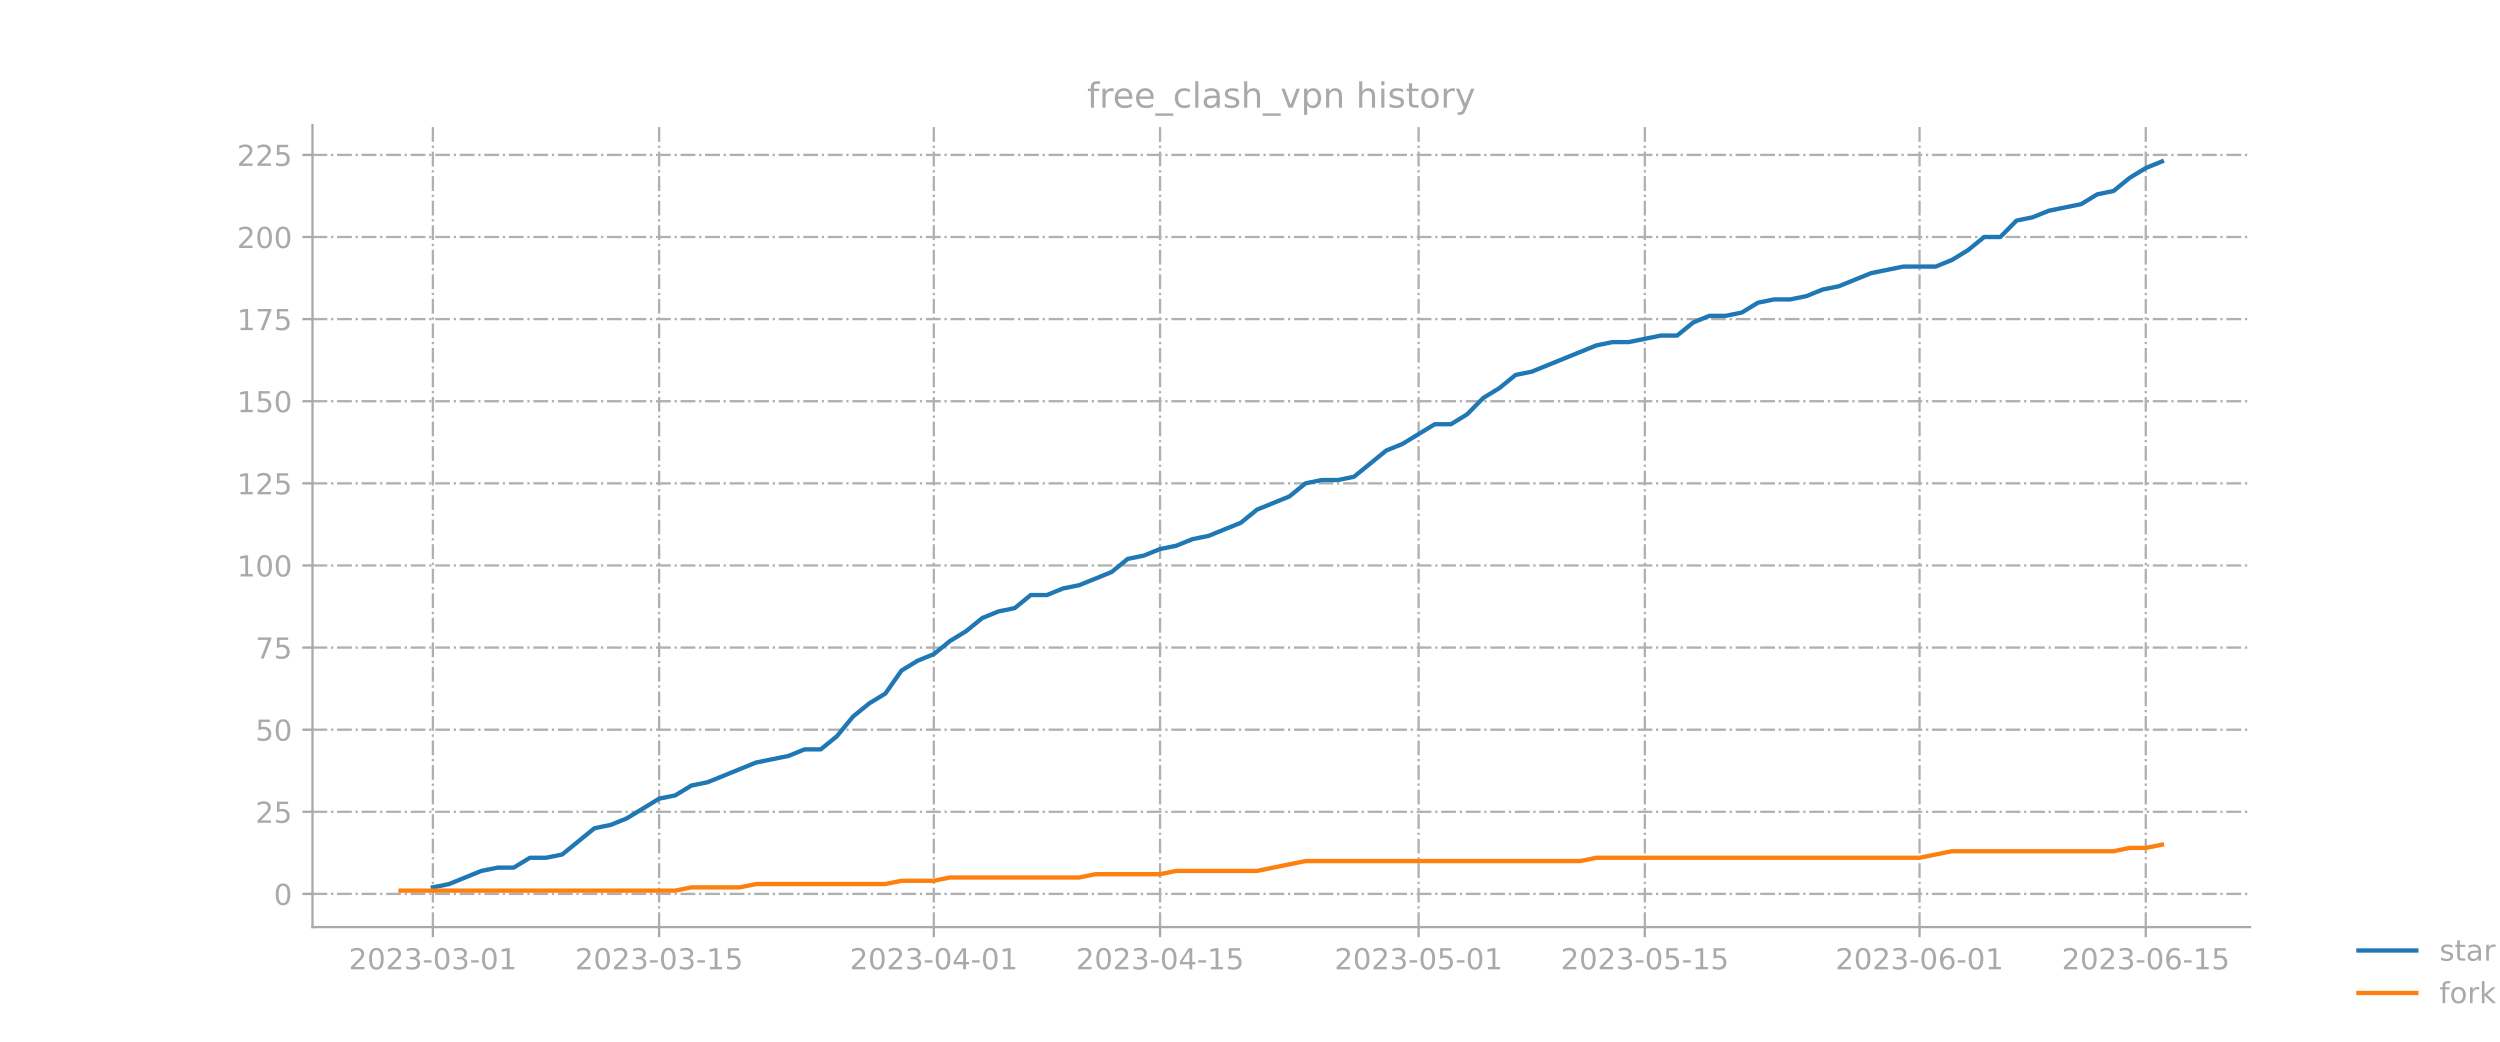
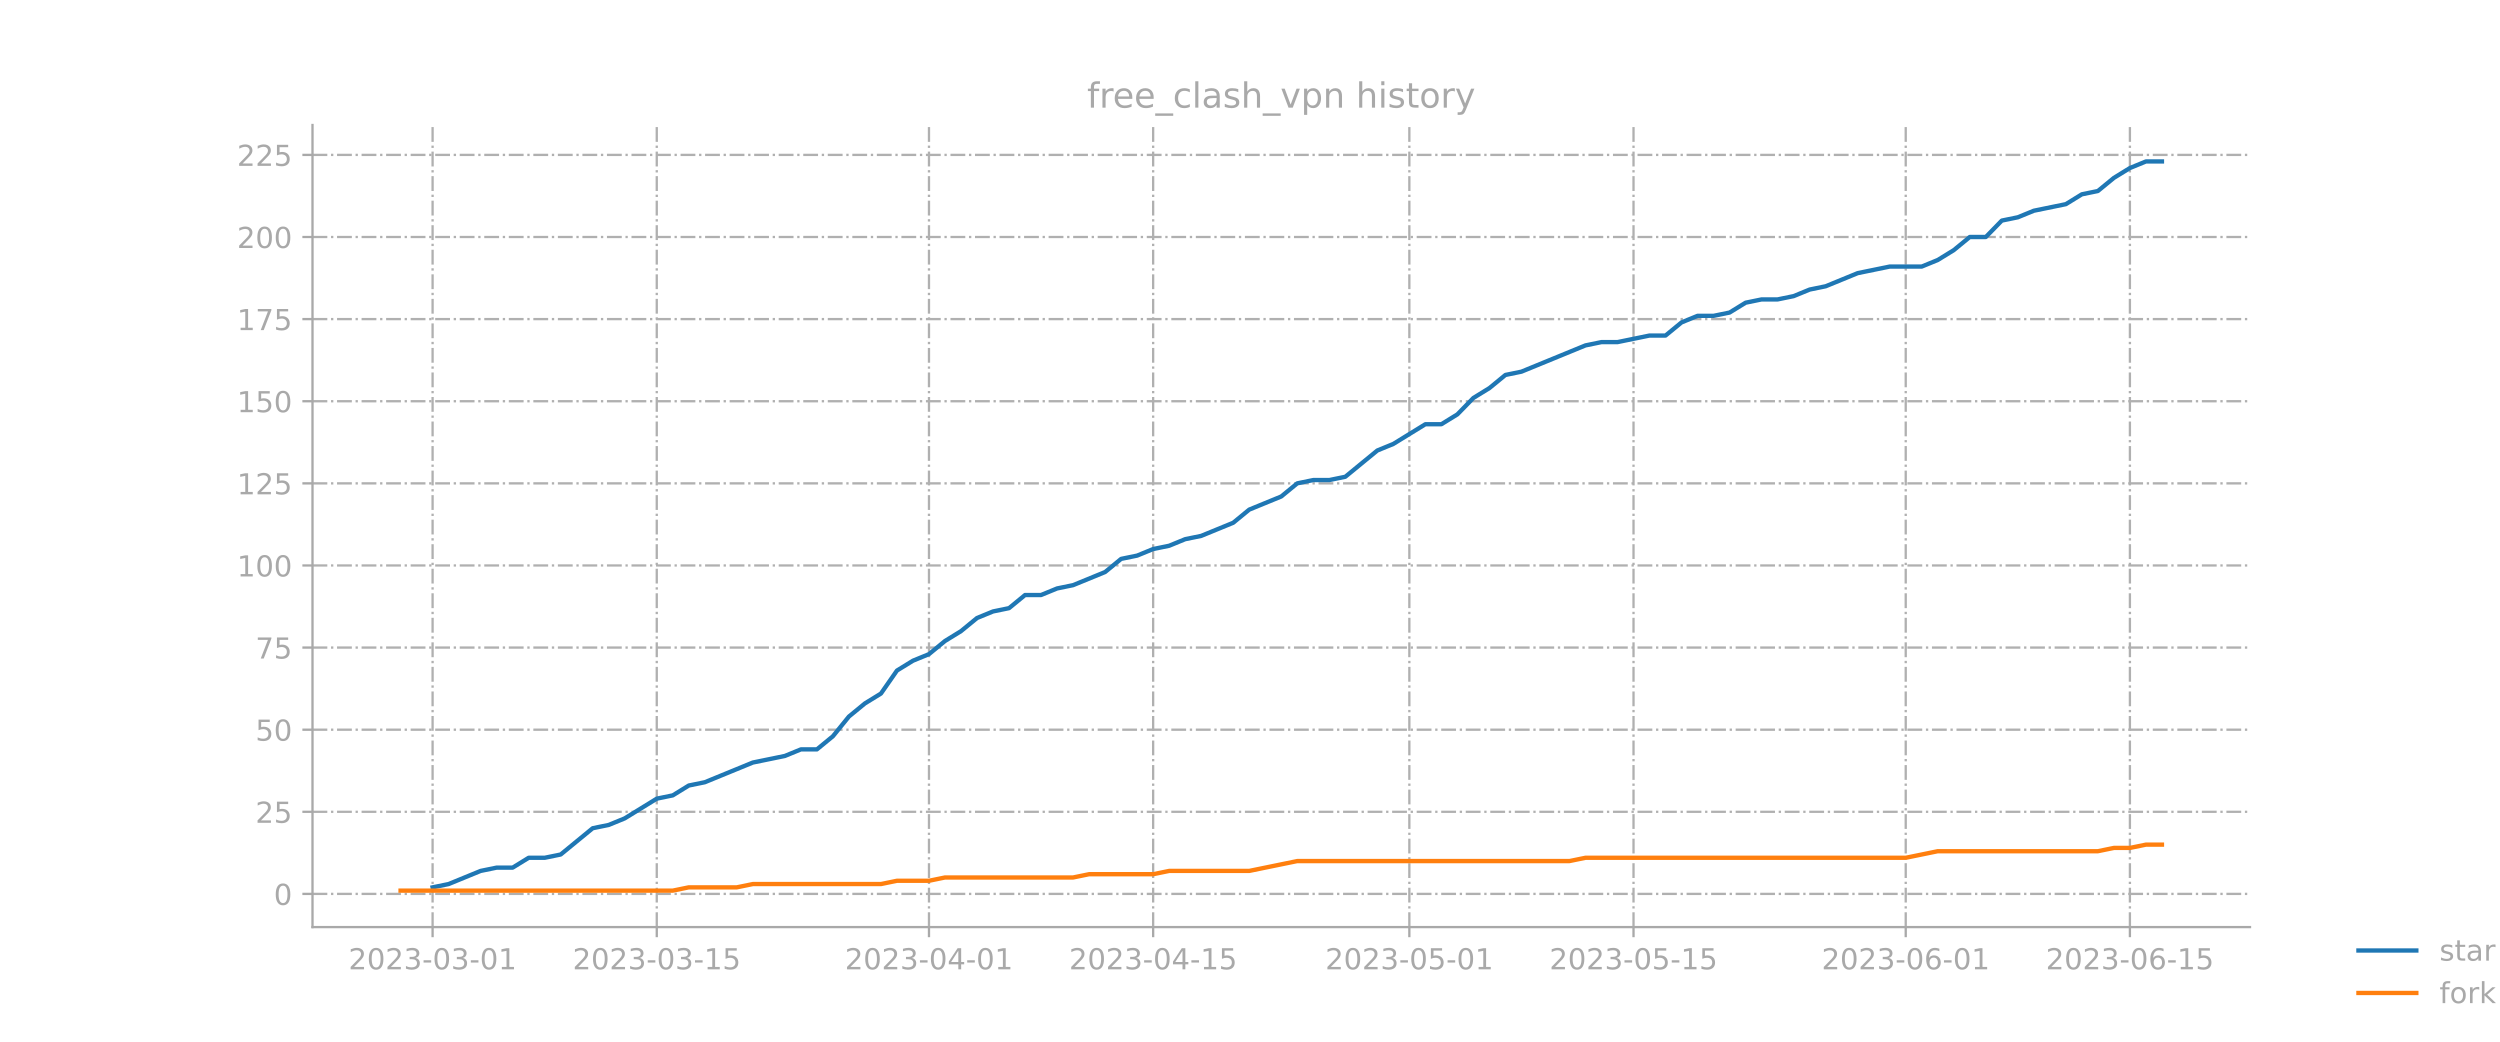
<svg xmlns="http://www.w3.org/2000/svg" xmlns:xlink="http://www.w3.org/1999/xlink" width="864pt" height="360pt" viewBox="0 0 864 360" version="1.1">
  <defs>
    <style type="text/css">*{stroke-linejoin: round; stroke-linecap: butt}</style>
  </defs>
  <g id="figure_1">
    <g id="patch_1">
      <path d="M 0 360  L 864 360  L 864 0  L 0 0  L 0 360  z " style="fill: none; opacity: 0" />
    </g>
    <g id="axes_1">
      <g id="patch_2">
        <path d="M 108 320.4  L 777.6 320.4  L 777.6 43.2  L 108 43.2  L 108 320.4  z " style="fill: none; opacity: 0" />
      </g>
      <g id="matplotlib.axis_1">
        <g id="xtick_1">
          <g id="line2d_1">
-             <path d="M 149.606 320.4  L 149.606 43.2  " clip-path="url(#p199bb2d10b)" style="fill: none; stroke-dasharray: 5.12,1.28,0.8,1.28; stroke-dashoffset: 0; stroke: #b0b0b0; stroke-width: 0.8" />
+             <path d="M 149.504 320.4  L 149.504 43.2  " clip-path="url(#pab4c89c713)" style="fill: none; stroke-dasharray: 5.12,1.28,0.8,1.28; stroke-dashoffset: 0; stroke: #b0b0b0; stroke-width: 0.8" />
          </g>
          <g id="line2d_2">
            <defs>
-               <path id="m2a2cdba53e" d="M 0 0  L 0 3.5  " style="stroke: #a9a9a9; stroke-width: 0.8" />
+               <path id="m1b943cdf53" d="M 0 0  L 0 3.5  " style="stroke: #a9a9a9; stroke-width: 0.8" />
            </defs>
            <g>
-               <use xlink:href="#m2a2cdba53e" x="149.606" y="320.4" style="fill: #a9a9a9; stroke: #a9a9a9; stroke-width: 0.8" />
+               <use xlink:href="#m1b943cdf53" x="149.504" y="320.4" style="fill: #a9a9a9; stroke: #a9a9a9; stroke-width: 0.8" />
            </g>
          </g>
          <g id="text_1">
-             <g style="fill: #a9a9a9" transform="translate(120.5479 334.9984) scale(0.1 -0.1)">
+             <g style="fill: #a9a9a9" transform="translate(120.4463 334.9984) scale(0.1 -0.1)">
              <defs>
                <path id="DejaVuSans-32" d="M 1228 531  L 3431 531  L 3431 0  L 469 0  L 469 531  Q 828 903 1448 1529  Q 2069 2156 2228 2338  Q 2531 2678 2651 2914  Q 2772 3150 2772 3378  Q 2772 3750 2511 3984  Q 2250 4219 1831 4219  Q 1534 4219 1204 4116  Q 875 4013 500 3803  L 500 4441  Q 881 4594 1212 4672  Q 1544 4750 1819 4750  Q 2544 4750 2975 4387  Q 3406 4025 3406 3419  Q 3406 3131 3298 2873  Q 3191 2616 2906 2266  Q 2828 2175 2409 1742  Q 1991 1309 1228 531  z " transform="scale(0.015625)" />
                <path id="DejaVuSans-30" d="M 2034 4250  Q 1547 4250 1301 3770  Q 1056 3291 1056 2328  Q 1056 1369 1301 889  Q 1547 409 2034 409  Q 2525 409 2770 889  Q 3016 1369 3016 2328  Q 3016 3291 2770 3770  Q 2525 4250 2034 4250  z M 2034 4750  Q 2819 4750 3233 4129  Q 3647 3509 3647 2328  Q 3647 1150 3233 529  Q 2819 -91 2034 -91  Q 1250 -91 836 529  Q 422 1150 422 2328  Q 422 3509 836 4129  Q 1250 4750 2034 4750  z " transform="scale(0.015625)" />
                <path id="DejaVuSans-33" d="M 2597 2516  Q 3050 2419 3304 2112  Q 3559 1806 3559 1356  Q 3559 666 3084 287  Q 2609 -91 1734 -91  Q 1441 -91 1130 -33  Q 819 25 488 141  L 488 750  Q 750 597 1062 519  Q 1375 441 1716 441  Q 2309 441 2620 675  Q 2931 909 2931 1356  Q 2931 1769 2642 2001  Q 2353 2234 1838 2234  L 1294 2234  L 1294 2753  L 1863 2753  Q 2328 2753 2575 2939  Q 2822 3125 2822 3475  Q 2822 3834 2567 4026  Q 2313 4219 1838 4219  Q 1578 4219 1281 4162  Q 984 4106 628 3988  L 628 4550  Q 988 4650 1302 4700  Q 1616 4750 1894 4750  Q 2613 4750 3031 4423  Q 3450 4097 3450 3541  Q 3450 3153 3228 2886  Q 3006 2619 2597 2516  z " transform="scale(0.015625)" />
                <path id="DejaVuSans-2d" d="M 313 2009  L 1997 2009  L 1997 1497  L 313 1497  L 313 2009  z " transform="scale(0.015625)" />
                <path id="DejaVuSans-31" d="M 794 531  L 1825 531  L 1825 4091  L 703 3866  L 703 4441  L 1819 4666  L 2450 4666  L 2450 531  L 3481 531  L 3481 0  L 794 0  L 794 531  z " transform="scale(0.015625)" />
              </defs>
              <use xlink:href="#DejaVuSans-32" />
              <use xlink:href="#DejaVuSans-30" x="63.623" />
              <use xlink:href="#DejaVuSans-32" x="127.246" />
              <use xlink:href="#DejaVuSans-33" x="190.869" />
              <use xlink:href="#DejaVuSans-2d" x="254.492" />
              <use xlink:href="#DejaVuSans-30" x="290.576" />
              <use xlink:href="#DejaVuSans-33" x="354.199" />
              <use xlink:href="#DejaVuSans-2d" x="417.822" />
              <use xlink:href="#DejaVuSans-30" x="453.906" />
              <use xlink:href="#DejaVuSans-31" x="517.529" />
            </g>
          </g>
        </g>
        <g id="xtick_2">
          <g id="line2d_3">
-             <path d="M 227.791 320.4  L 227.791 43.2  " clip-path="url(#p199bb2d10b)" style="fill: none; stroke-dasharray: 5.12,1.28,0.8,1.28; stroke-dashoffset: 0; stroke: #b0b0b0; stroke-width: 0.8" />
+             <path d="M 226.979 320.4  L 226.979 43.2  " clip-path="url(#pab4c89c713)" style="fill: none; stroke-dasharray: 5.12,1.28,0.8,1.28; stroke-dashoffset: 0; stroke: #b0b0b0; stroke-width: 0.8" />
          </g>
          <g id="line2d_4">
            <g>
-               <use xlink:href="#m2a2cdba53e" x="227.791" y="320.4" style="fill: #a9a9a9; stroke: #a9a9a9; stroke-width: 0.8" />
+               <use xlink:href="#m1b943cdf53" x="226.979" y="320.4" style="fill: #a9a9a9; stroke: #a9a9a9; stroke-width: 0.8" />
            </g>
          </g>
          <g id="text_2">
-             <g style="fill: #a9a9a9" transform="translate(198.733 334.9984) scale(0.1 -0.1)">
+             <g style="fill: #a9a9a9" transform="translate(197.9207 334.9984) scale(0.1 -0.1)">
              <defs>
                <path id="DejaVuSans-35" d="M 691 4666  L 3169 4666  L 3169 4134  L 1269 4134  L 1269 2991  Q 1406 3038 1543 3061  Q 1681 3084 1819 3084  Q 2600 3084 3056 2656  Q 3513 2228 3513 1497  Q 3513 744 3044 326  Q 2575 -91 1722 -91  Q 1428 -91 1123 -41  Q 819 9 494 109  L 494 744  Q 775 591 1075 516  Q 1375 441 1709 441  Q 2250 441 2565 725  Q 2881 1009 2881 1497  Q 2881 1984 2565 2268  Q 2250 2553 1709 2553  Q 1456 2553 1204 2497  Q 953 2441 691 2322  L 691 4666  z " transform="scale(0.015625)" />
              </defs>
              <use xlink:href="#DejaVuSans-32" />
              <use xlink:href="#DejaVuSans-30" x="63.623" />
              <use xlink:href="#DejaVuSans-32" x="127.246" />
              <use xlink:href="#DejaVuSans-33" x="190.869" />
              <use xlink:href="#DejaVuSans-2d" x="254.492" />
              <use xlink:href="#DejaVuSans-30" x="290.576" />
              <use xlink:href="#DejaVuSans-33" x="354.199" />
              <use xlink:href="#DejaVuSans-2d" x="417.822" />
              <use xlink:href="#DejaVuSans-31" x="453.906" />
              <use xlink:href="#DejaVuSans-35" x="517.529" />
            </g>
          </g>
        </g>
        <g id="xtick_3">
          <g id="line2d_5">
-             <path d="M 322.73 320.4  L 322.73 43.2  " clip-path="url(#p199bb2d10b)" style="fill: none; stroke-dasharray: 5.12,1.28,0.8,1.28; stroke-dashoffset: 0; stroke: #b0b0b0; stroke-width: 0.8" />
+             <path d="M 321.055 320.4  L 321.055 43.2  " clip-path="url(#pab4c89c713)" style="fill: none; stroke-dasharray: 5.12,1.28,0.8,1.28; stroke-dashoffset: 0; stroke: #b0b0b0; stroke-width: 0.8" />
          </g>
          <g id="line2d_6">
            <g>
-               <use xlink:href="#m2a2cdba53e" x="322.73" y="320.4" style="fill: #a9a9a9; stroke: #a9a9a9; stroke-width: 0.8" />
+               <use xlink:href="#m1b943cdf53" x="321.055" y="320.4" style="fill: #a9a9a9; stroke: #a9a9a9; stroke-width: 0.8" />
            </g>
          </g>
          <g id="text_3">
-             <g style="fill: #a9a9a9" transform="translate(293.6721 334.9984) scale(0.1 -0.1)">
+             <g style="fill: #a9a9a9" transform="translate(291.9967 334.9984) scale(0.1 -0.1)">
              <defs>
                <path id="DejaVuSans-34" d="M 2419 4116  L 825 1625  L 2419 1625  L 2419 4116  z M 2253 4666  L 3047 4666  L 3047 1625  L 3713 1625  L 3713 1100  L 3047 1100  L 3047 0  L 2419 0  L 2419 1100  L 313 1100  L 313 1709  L 2253 4666  z " transform="scale(0.015625)" />
              </defs>
              <use xlink:href="#DejaVuSans-32" />
              <use xlink:href="#DejaVuSans-30" x="63.623" />
              <use xlink:href="#DejaVuSans-32" x="127.246" />
              <use xlink:href="#DejaVuSans-33" x="190.869" />
              <use xlink:href="#DejaVuSans-2d" x="254.492" />
              <use xlink:href="#DejaVuSans-30" x="290.576" />
              <use xlink:href="#DejaVuSans-34" x="354.199" />
              <use xlink:href="#DejaVuSans-2d" x="417.822" />
              <use xlink:href="#DejaVuSans-30" x="453.906" />
              <use xlink:href="#DejaVuSans-31" x="517.529" />
            </g>
          </g>
        </g>
        <g id="xtick_4">
          <g id="line2d_7">
-             <path d="M 400.915 320.4  L 400.915 43.2  " clip-path="url(#p199bb2d10b)" style="fill: none; stroke-dasharray: 5.12,1.28,0.8,1.28; stroke-dashoffset: 0; stroke: #b0b0b0; stroke-width: 0.8" />
+             <path d="M 398.529 320.4  L 398.529 43.2  " clip-path="url(#pab4c89c713)" style="fill: none; stroke-dasharray: 5.12,1.28,0.8,1.28; stroke-dashoffset: 0; stroke: #b0b0b0; stroke-width: 0.8" />
          </g>
          <g id="line2d_8">
            <g>
-               <use xlink:href="#m2a2cdba53e" x="400.915" y="320.4" style="fill: #a9a9a9; stroke: #a9a9a9; stroke-width: 0.8" />
+               <use xlink:href="#m1b943cdf53" x="398.529" y="320.4" style="fill: #a9a9a9; stroke: #a9a9a9; stroke-width: 0.8" />
            </g>
          </g>
          <g id="text_4">
-             <g style="fill: #a9a9a9" transform="translate(371.8573 334.9984) scale(0.1 -0.1)">
+             <g style="fill: #a9a9a9" transform="translate(369.4711 334.9984) scale(0.1 -0.1)">
              <use xlink:href="#DejaVuSans-32" />
              <use xlink:href="#DejaVuSans-30" x="63.623" />
              <use xlink:href="#DejaVuSans-32" x="127.246" />
              <use xlink:href="#DejaVuSans-33" x="190.869" />
              <use xlink:href="#DejaVuSans-2d" x="254.492" />
              <use xlink:href="#DejaVuSans-30" x="290.576" />
              <use xlink:href="#DejaVuSans-34" x="354.199" />
              <use xlink:href="#DejaVuSans-2d" x="417.822" />
              <use xlink:href="#DejaVuSans-31" x="453.906" />
              <use xlink:href="#DejaVuSans-35" x="517.529" />
            </g>
          </g>
        </g>
        <g id="xtick_5">
          <g id="line2d_9">
-             <path d="M 490.27 320.4  L 490.27 43.2  " clip-path="url(#p199bb2d10b)" style="fill: none; stroke-dasharray: 5.12,1.28,0.8,1.28; stroke-dashoffset: 0; stroke: #b0b0b0; stroke-width: 0.8" />
+             <path d="M 487.071 320.4  L 487.071 43.2  " clip-path="url(#pab4c89c713)" style="fill: none; stroke-dasharray: 5.12,1.28,0.8,1.28; stroke-dashoffset: 0; stroke: #b0b0b0; stroke-width: 0.8" />
          </g>
          <g id="line2d_10">
            <g>
-               <use xlink:href="#m2a2cdba53e" x="490.27" y="320.4" style="fill: #a9a9a9; stroke: #a9a9a9; stroke-width: 0.8" />
+               <use xlink:href="#m1b943cdf53" x="487.071" y="320.4" style="fill: #a9a9a9; stroke: #a9a9a9; stroke-width: 0.8" />
            </g>
          </g>
          <g id="text_5">
-             <g style="fill: #a9a9a9" transform="translate(461.2117 334.9984) scale(0.1 -0.1)">
+             <g style="fill: #a9a9a9" transform="translate(458.0133 334.9984) scale(0.1 -0.1)">
              <use xlink:href="#DejaVuSans-32" />
              <use xlink:href="#DejaVuSans-30" x="63.623" />
              <use xlink:href="#DejaVuSans-32" x="127.246" />
              <use xlink:href="#DejaVuSans-33" x="190.869" />
              <use xlink:href="#DejaVuSans-2d" x="254.492" />
              <use xlink:href="#DejaVuSans-30" x="290.576" />
              <use xlink:href="#DejaVuSans-35" x="354.199" />
              <use xlink:href="#DejaVuSans-2d" x="417.822" />
              <use xlink:href="#DejaVuSans-30" x="453.906" />
              <use xlink:href="#DejaVuSans-31" x="517.529" />
            </g>
          </g>
        </g>
        <g id="xtick_6">
          <g id="line2d_11">
-             <path d="M 568.455 320.4  L 568.455 43.2  " clip-path="url(#p199bb2d10b)" style="fill: none; stroke-dasharray: 5.12,1.28,0.8,1.28; stroke-dashoffset: 0; stroke: #b0b0b0; stroke-width: 0.8" />
+             <path d="M 564.545 320.4  L 564.545 43.2  " clip-path="url(#pab4c89c713)" style="fill: none; stroke-dasharray: 5.12,1.28,0.8,1.28; stroke-dashoffset: 0; stroke: #b0b0b0; stroke-width: 0.8" />
          </g>
          <g id="line2d_12">
            <g>
-               <use xlink:href="#m2a2cdba53e" x="568.455" y="320.4" style="fill: #a9a9a9; stroke: #a9a9a9; stroke-width: 0.8" />
+               <use xlink:href="#m1b943cdf53" x="564.545" y="320.4" style="fill: #a9a9a9; stroke: #a9a9a9; stroke-width: 0.8" />
            </g>
          </g>
          <g id="text_6">
-             <g style="fill: #a9a9a9" transform="translate(539.3969 334.9984) scale(0.1 -0.1)">
+             <g style="fill: #a9a9a9" transform="translate(535.4876 334.9984) scale(0.1 -0.1)">
              <use xlink:href="#DejaVuSans-32" />
              <use xlink:href="#DejaVuSans-30" x="63.623" />
              <use xlink:href="#DejaVuSans-32" x="127.246" />
              <use xlink:href="#DejaVuSans-33" x="190.869" />
              <use xlink:href="#DejaVuSans-2d" x="254.492" />
              <use xlink:href="#DejaVuSans-30" x="290.576" />
              <use xlink:href="#DejaVuSans-35" x="354.199" />
              <use xlink:href="#DejaVuSans-2d" x="417.822" />
              <use xlink:href="#DejaVuSans-31" x="453.906" />
              <use xlink:href="#DejaVuSans-35" x="517.529" />
            </g>
          </g>
        </g>
        <g id="xtick_7">
          <g id="line2d_13">
-             <path d="M 663.394 320.4  L 663.394 43.2  " clip-path="url(#p199bb2d10b)" style="fill: none; stroke-dasharray: 5.12,1.28,0.8,1.28; stroke-dashoffset: 0; stroke: #b0b0b0; stroke-width: 0.8" />
+             <path d="M 658.621 320.4  L 658.621 43.2  " clip-path="url(#pab4c89c713)" style="fill: none; stroke-dasharray: 5.12,1.28,0.8,1.28; stroke-dashoffset: 0; stroke: #b0b0b0; stroke-width: 0.8" />
          </g>
          <g id="line2d_14">
            <g>
-               <use xlink:href="#m2a2cdba53e" x="663.394" y="320.4" style="fill: #a9a9a9; stroke: #a9a9a9; stroke-width: 0.8" />
+               <use xlink:href="#m1b943cdf53" x="658.621" y="320.4" style="fill: #a9a9a9; stroke: #a9a9a9; stroke-width: 0.8" />
            </g>
          </g>
          <g id="text_7">
-             <g style="fill: #a9a9a9" transform="translate(634.336 334.9984) scale(0.1 -0.1)">
+             <g style="fill: #a9a9a9" transform="translate(629.5637 334.9984) scale(0.1 -0.1)">
              <defs>
                <path id="DejaVuSans-36" d="M 2113 2584  Q 1688 2584 1439 2293  Q 1191 2003 1191 1497  Q 1191 994 1439 701  Q 1688 409 2113 409  Q 2538 409 2786 701  Q 3034 994 3034 1497  Q 3034 2003 2786 2293  Q 2538 2584 2113 2584  z M 3366 4563  L 3366 3988  Q 3128 4100 2886 4159  Q 2644 4219 2406 4219  Q 1781 4219 1451 3797  Q 1122 3375 1075 2522  Q 1259 2794 1537 2939  Q 1816 3084 2150 3084  Q 2853 3084 3261 2657  Q 3669 2231 3669 1497  Q 3669 778 3244 343  Q 2819 -91 2113 -91  Q 1303 -91 875 529  Q 447 1150 447 2328  Q 447 3434 972 4092  Q 1497 4750 2381 4750  Q 2619 4750 2861 4703  Q 3103 4656 3366 4563  z " transform="scale(0.015625)" />
              </defs>
              <use xlink:href="#DejaVuSans-32" />
              <use xlink:href="#DejaVuSans-30" x="63.623" />
              <use xlink:href="#DejaVuSans-32" x="127.246" />
              <use xlink:href="#DejaVuSans-33" x="190.869" />
              <use xlink:href="#DejaVuSans-2d" x="254.492" />
              <use xlink:href="#DejaVuSans-30" x="290.576" />
              <use xlink:href="#DejaVuSans-36" x="354.199" />
              <use xlink:href="#DejaVuSans-2d" x="417.822" />
              <use xlink:href="#DejaVuSans-30" x="453.906" />
              <use xlink:href="#DejaVuSans-31" x="517.529" />
            </g>
          </g>
        </g>
        <g id="xtick_8">
          <g id="line2d_15">
-             <path d="M 741.579 320.4  L 741.579 43.2  " clip-path="url(#p199bb2d10b)" style="fill: none; stroke-dasharray: 5.12,1.28,0.8,1.28; stroke-dashoffset: 0; stroke: #b0b0b0; stroke-width: 0.8" />
+             <path d="M 736.096 320.4  L 736.096 43.2  " clip-path="url(#pab4c89c713)" style="fill: none; stroke-dasharray: 5.12,1.28,0.8,1.28; stroke-dashoffset: 0; stroke: #b0b0b0; stroke-width: 0.8" />
          </g>
          <g id="line2d_16">
            <g>
-               <use xlink:href="#m2a2cdba53e" x="741.579" y="320.4" style="fill: #a9a9a9; stroke: #a9a9a9; stroke-width: 0.8" />
+               <use xlink:href="#m1b943cdf53" x="736.096" y="320.4" style="fill: #a9a9a9; stroke: #a9a9a9; stroke-width: 0.8" />
            </g>
          </g>
          <g id="text_8">
-             <g style="fill: #a9a9a9" transform="translate(712.5212 334.9984) scale(0.1 -0.1)">
+             <g style="fill: #a9a9a9" transform="translate(707.0381 334.9984) scale(0.1 -0.1)">
              <use xlink:href="#DejaVuSans-32" />
              <use xlink:href="#DejaVuSans-30" x="63.623" />
              <use xlink:href="#DejaVuSans-32" x="127.246" />
              <use xlink:href="#DejaVuSans-33" x="190.869" />
              <use xlink:href="#DejaVuSans-2d" x="254.492" />
              <use xlink:href="#DejaVuSans-30" x="290.576" />
              <use xlink:href="#DejaVuSans-36" x="354.199" />
              <use xlink:href="#DejaVuSans-2d" x="417.822" />
              <use xlink:href="#DejaVuSans-31" x="453.906" />
              <use xlink:href="#DejaVuSans-35" x="517.529" />
            </g>
          </g>
        </g>
      </g>
      <g id="matplotlib.axis_2">
        <g id="ytick_1">
          <g id="line2d_17">
-             <path d="M 108 308.935  L 777.6 308.935  " clip-path="url(#p199bb2d10b)" style="fill: none; stroke-dasharray: 5.12,1.28,0.8,1.28; stroke-dashoffset: 0; stroke: #b0b0b0; stroke-width: 0.8" />
+             <path d="M 108 308.935  L 777.6 308.935  " clip-path="url(#pab4c89c713)" style="fill: none; stroke-dasharray: 5.12,1.28,0.8,1.28; stroke-dashoffset: 0; stroke: #b0b0b0; stroke-width: 0.8" />
          </g>
          <g id="line2d_18">
            <defs>
-               <path id="mac85416821" d="M 0 0  L -3.5 0  " style="stroke: #a9a9a9; stroke-width: 0.8" />
+               <path id="md6b631672f" d="M 0 0  L -3.5 0  " style="stroke: #a9a9a9; stroke-width: 0.8" />
            </defs>
            <g>
-               <use xlink:href="#mac85416821" x="108" y="308.935" style="fill: #a9a9a9; stroke: #a9a9a9; stroke-width: 0.8" />
+               <use xlink:href="#md6b631672f" x="108" y="308.935" style="fill: #a9a9a9; stroke: #a9a9a9; stroke-width: 0.8" />
            </g>
          </g>
          <g id="text_9">
            <g style="fill: #a9a9a9" transform="translate(94.6375 312.7344) scale(0.1 -0.1)">
              <use xlink:href="#DejaVuSans-30" />
            </g>
          </g>
        </g>
        <g id="ytick_2">
          <g id="line2d_19">
-             <path d="M 108 280.557  L 777.6 280.557  " clip-path="url(#p199bb2d10b)" style="fill: none; stroke-dasharray: 5.12,1.28,0.8,1.28; stroke-dashoffset: 0; stroke: #b0b0b0; stroke-width: 0.8" />
+             <path d="M 108 280.557  L 777.6 280.557  " clip-path="url(#pab4c89c713)" style="fill: none; stroke-dasharray: 5.12,1.28,0.8,1.28; stroke-dashoffset: 0; stroke: #b0b0b0; stroke-width: 0.8" />
          </g>
          <g id="line2d_20">
            <g>
-               <use xlink:href="#mac85416821" x="108" y="280.557" style="fill: #a9a9a9; stroke: #a9a9a9; stroke-width: 0.8" />
+               <use xlink:href="#md6b631672f" x="108" y="280.557" style="fill: #a9a9a9; stroke: #a9a9a9; stroke-width: 0.8" />
            </g>
          </g>
          <g id="text_10">
            <g style="fill: #a9a9a9" transform="translate(88.275 284.356) scale(0.1 -0.1)">
              <use xlink:href="#DejaVuSans-32" />
              <use xlink:href="#DejaVuSans-35" x="63.623" />
            </g>
          </g>
        </g>
        <g id="ytick_3">
          <g id="line2d_21">
-             <path d="M 108 252.178  L 777.6 252.178  " clip-path="url(#p199bb2d10b)" style="fill: none; stroke-dasharray: 5.12,1.28,0.8,1.28; stroke-dashoffset: 0; stroke: #b0b0b0; stroke-width: 0.8" />
+             <path d="M 108 252.178  L 777.6 252.178  " clip-path="url(#pab4c89c713)" style="fill: none; stroke-dasharray: 5.12,1.28,0.8,1.28; stroke-dashoffset: 0; stroke: #b0b0b0; stroke-width: 0.8" />
          </g>
          <g id="line2d_22">
            <g>
-               <use xlink:href="#mac85416821" x="108" y="252.178" style="fill: #a9a9a9; stroke: #a9a9a9; stroke-width: 0.8" />
+               <use xlink:href="#md6b631672f" x="108" y="252.178" style="fill: #a9a9a9; stroke: #a9a9a9; stroke-width: 0.8" />
            </g>
          </g>
          <g id="text_11">
            <g style="fill: #a9a9a9" transform="translate(88.275 255.9776) scale(0.1 -0.1)">
              <use xlink:href="#DejaVuSans-35" />
              <use xlink:href="#DejaVuSans-30" x="63.623" />
            </g>
          </g>
        </g>
        <g id="ytick_4">
          <g id="line2d_23">
-             <path d="M 108 223.8  L 777.6 223.8  " clip-path="url(#p199bb2d10b)" style="fill: none; stroke-dasharray: 5.12,1.28,0.8,1.28; stroke-dashoffset: 0; stroke: #b0b0b0; stroke-width: 0.8" />
+             <path d="M 108 223.8  L 777.6 223.8  " clip-path="url(#pab4c89c713)" style="fill: none; stroke-dasharray: 5.12,1.28,0.8,1.28; stroke-dashoffset: 0; stroke: #b0b0b0; stroke-width: 0.8" />
          </g>
          <g id="line2d_24">
            <g>
-               <use xlink:href="#mac85416821" x="108" y="223.8" style="fill: #a9a9a9; stroke: #a9a9a9; stroke-width: 0.8" />
+               <use xlink:href="#md6b631672f" x="108" y="223.8" style="fill: #a9a9a9; stroke: #a9a9a9; stroke-width: 0.8" />
            </g>
          </g>
          <g id="text_12">
            <g style="fill: #a9a9a9" transform="translate(88.275 227.5992) scale(0.1 -0.1)">
              <defs>
                <path id="DejaVuSans-37" d="M 525 4666  L 3525 4666  L 3525 4397  L 1831 0  L 1172 0  L 2766 4134  L 525 4134  L 525 4666  z " transform="scale(0.015625)" />
              </defs>
              <use xlink:href="#DejaVuSans-37" />
              <use xlink:href="#DejaVuSans-35" x="63.623" />
            </g>
          </g>
        </g>
        <g id="ytick_5">
          <g id="line2d_25">
-             <path d="M 108 195.422  L 777.6 195.422  " clip-path="url(#p199bb2d10b)" style="fill: none; stroke-dasharray: 5.12,1.28,0.8,1.28; stroke-dashoffset: 0; stroke: #b0b0b0; stroke-width: 0.8" />
+             <path d="M 108 195.422  L 777.6 195.422  " clip-path="url(#pab4c89c713)" style="fill: none; stroke-dasharray: 5.12,1.28,0.8,1.28; stroke-dashoffset: 0; stroke: #b0b0b0; stroke-width: 0.8" />
          </g>
          <g id="line2d_26">
            <g>
-               <use xlink:href="#mac85416821" x="108" y="195.422" style="fill: #a9a9a9; stroke: #a9a9a9; stroke-width: 0.8" />
+               <use xlink:href="#md6b631672f" x="108" y="195.422" style="fill: #a9a9a9; stroke: #a9a9a9; stroke-width: 0.8" />
            </g>
          </g>
          <g id="text_13">
            <g style="fill: #a9a9a9" transform="translate(81.9125 199.2208) scale(0.1 -0.1)">
              <use xlink:href="#DejaVuSans-31" />
              <use xlink:href="#DejaVuSans-30" x="63.623" />
              <use xlink:href="#DejaVuSans-30" x="127.246" />
            </g>
          </g>
        </g>
        <g id="ytick_6">
          <g id="line2d_27">
-             <path d="M 108 167.043  L 777.6 167.043  " clip-path="url(#p199bb2d10b)" style="fill: none; stroke-dasharray: 5.12,1.28,0.8,1.28; stroke-dashoffset: 0; stroke: #b0b0b0; stroke-width: 0.8" />
+             <path d="M 108 167.043  L 777.6 167.043  " clip-path="url(#pab4c89c713)" style="fill: none; stroke-dasharray: 5.12,1.28,0.8,1.28; stroke-dashoffset: 0; stroke: #b0b0b0; stroke-width: 0.8" />
          </g>
          <g id="line2d_28">
            <g>
-               <use xlink:href="#mac85416821" x="108" y="167.043" style="fill: #a9a9a9; stroke: #a9a9a9; stroke-width: 0.8" />
+               <use xlink:href="#md6b631672f" x="108" y="167.043" style="fill: #a9a9a9; stroke: #a9a9a9; stroke-width: 0.8" />
            </g>
          </g>
          <g id="text_14">
            <g style="fill: #a9a9a9" transform="translate(81.9125 170.8425) scale(0.1 -0.1)">
              <use xlink:href="#DejaVuSans-31" />
              <use xlink:href="#DejaVuSans-32" x="63.623" />
              <use xlink:href="#DejaVuSans-35" x="127.246" />
            </g>
          </g>
        </g>
        <g id="ytick_7">
          <g id="line2d_29">
-             <path d="M 108 138.665  L 777.6 138.665  " clip-path="url(#p199bb2d10b)" style="fill: none; stroke-dasharray: 5.12,1.28,0.8,1.28; stroke-dashoffset: 0; stroke: #b0b0b0; stroke-width: 0.8" />
+             <path d="M 108 138.665  L 777.6 138.665  " clip-path="url(#pab4c89c713)" style="fill: none; stroke-dasharray: 5.12,1.28,0.8,1.28; stroke-dashoffset: 0; stroke: #b0b0b0; stroke-width: 0.8" />
          </g>
          <g id="line2d_30">
            <g>
-               <use xlink:href="#mac85416821" x="108" y="138.665" style="fill: #a9a9a9; stroke: #a9a9a9; stroke-width: 0.8" />
+               <use xlink:href="#md6b631672f" x="108" y="138.665" style="fill: #a9a9a9; stroke: #a9a9a9; stroke-width: 0.8" />
            </g>
          </g>
          <g id="text_15">
            <g style="fill: #a9a9a9" transform="translate(81.9125 142.4641) scale(0.1 -0.1)">
              <use xlink:href="#DejaVuSans-31" />
              <use xlink:href="#DejaVuSans-35" x="63.623" />
              <use xlink:href="#DejaVuSans-30" x="127.246" />
            </g>
          </g>
        </g>
        <g id="ytick_8">
          <g id="line2d_31">
-             <path d="M 108 110.286  L 777.6 110.286  " clip-path="url(#p199bb2d10b)" style="fill: none; stroke-dasharray: 5.12,1.28,0.8,1.28; stroke-dashoffset: 0; stroke: #b0b0b0; stroke-width: 0.8" />
+             <path d="M 108 110.286  L 777.6 110.286  " clip-path="url(#pab4c89c713)" style="fill: none; stroke-dasharray: 5.12,1.28,0.8,1.28; stroke-dashoffset: 0; stroke: #b0b0b0; stroke-width: 0.8" />
          </g>
          <g id="line2d_32">
            <g>
-               <use xlink:href="#mac85416821" x="108" y="110.286" style="fill: #a9a9a9; stroke: #a9a9a9; stroke-width: 0.8" />
+               <use xlink:href="#md6b631672f" x="108" y="110.286" style="fill: #a9a9a9; stroke: #a9a9a9; stroke-width: 0.8" />
            </g>
          </g>
          <g id="text_16">
            <g style="fill: #a9a9a9" transform="translate(81.9125 114.0857) scale(0.1 -0.1)">
              <use xlink:href="#DejaVuSans-31" />
              <use xlink:href="#DejaVuSans-37" x="63.623" />
              <use xlink:href="#DejaVuSans-35" x="127.246" />
            </g>
          </g>
        </g>
        <g id="ytick_9">
          <g id="line2d_33">
-             <path d="M 108 81.908  L 777.6 81.908  " clip-path="url(#p199bb2d10b)" style="fill: none; stroke-dasharray: 5.12,1.28,0.8,1.28; stroke-dashoffset: 0; stroke: #b0b0b0; stroke-width: 0.8" />
+             <path d="M 108 81.908  L 777.6 81.908  " clip-path="url(#pab4c89c713)" style="fill: none; stroke-dasharray: 5.12,1.28,0.8,1.28; stroke-dashoffset: 0; stroke: #b0b0b0; stroke-width: 0.8" />
          </g>
          <g id="line2d_34">
            <g>
-               <use xlink:href="#mac85416821" x="108" y="81.908" style="fill: #a9a9a9; stroke: #a9a9a9; stroke-width: 0.8" />
+               <use xlink:href="#md6b631672f" x="108" y="81.908" style="fill: #a9a9a9; stroke: #a9a9a9; stroke-width: 0.8" />
            </g>
          </g>
          <g id="text_17">
            <g style="fill: #a9a9a9" transform="translate(81.9125 85.70733) scale(0.1 -0.1)">
              <use xlink:href="#DejaVuSans-32" />
              <use xlink:href="#DejaVuSans-30" x="63.623" />
              <use xlink:href="#DejaVuSans-30" x="127.246" />
            </g>
          </g>
        </g>
        <g id="ytick_10">
          <g id="line2d_35">
-             <path d="M 108 53.53  L 777.6 53.53  " clip-path="url(#p199bb2d10b)" style="fill: none; stroke-dasharray: 5.12,1.28,0.8,1.28; stroke-dashoffset: 0; stroke: #b0b0b0; stroke-width: 0.8" />
+             <path d="M 108 53.53  L 777.6 53.53  " clip-path="url(#pab4c89c713)" style="fill: none; stroke-dasharray: 5.12,1.28,0.8,1.28; stroke-dashoffset: 0; stroke: #b0b0b0; stroke-width: 0.8" />
          </g>
          <g id="line2d_36">
            <g>
-               <use xlink:href="#mac85416821" x="108" y="53.53" style="fill: #a9a9a9; stroke: #a9a9a9; stroke-width: 0.8" />
+               <use xlink:href="#md6b631672f" x="108" y="53.53" style="fill: #a9a9a9; stroke: #a9a9a9; stroke-width: 0.8" />
            </g>
          </g>
          <g id="text_18">
            <g style="fill: #a9a9a9" transform="translate(81.9125 57.32895) scale(0.1 -0.1)">
              <use xlink:href="#DejaVuSans-32" />
              <use xlink:href="#DejaVuSans-32" x="63.623" />
              <use xlink:href="#DejaVuSans-35" x="127.246" />
            </g>
          </g>
        </g>
      </g>
      <g id="line2d_37">
-         <path d="M 149.606 306.665  L 155.19 305.53  L 160.775 303.259  L 166.36 300.989  L 171.944 299.854  L 177.529 299.854  L 183.114 296.449  L 188.698 296.449  L 194.283 295.314  L 199.868 290.773  L 205.452 286.232  L 211.037 285.097  L 216.622 282.827  L 222.206 279.422  L 227.791 276.016  L 233.375 274.881  L 238.96 271.476  L 244.545 270.341  L 250.129 268.07  L 255.714 265.8  L 261.299 263.53  L 266.883 262.395  L 272.468 261.259  L 278.053 258.989  L 283.637 258.989  L 289.222 254.449  L 294.807 247.638  L 300.391 243.097  L 305.976 239.692  L 311.561 231.746  L 317.145 228.341  L 322.73 226.07  L 328.315 221.53  L 333.899 218.124  L 339.484 213.584  L 345.069 211.314  L 350.653 210.178  L 356.238 205.638  L 361.823 205.638  L 367.407 203.368  L 372.992 202.232  L 378.576 199.962  L 384.161 197.692  L 389.746 193.151  L 395.33 192.016  L 400.915 189.746  L 406.5 188.611  L 412.084 186.341  L 417.669 185.205  L 423.254 182.935  L 428.838 180.665  L 434.423 176.124  L 440.008 173.854  L 445.592 171.584  L 451.177 167.043  L 456.762 165.908  L 462.346 165.908  L 467.931 164.773  L 473.516 160.232  L 479.1 155.692  L 484.685 153.422  L 490.27 150.016  L 495.854 146.611  L 501.439 146.611  L 507.024 143.205  L 512.608 137.53  L 518.193 134.124  L 523.777 129.584  L 529.362 128.449  L 534.947 126.178  L 540.531 123.908  L 546.116 121.638  L 551.701 119.368  L 557.285 118.232  L 562.87 118.232  L 568.455 117.097  L 574.039 115.962  L 579.624 115.962  L 585.209 111.422  L 590.793 109.151  L 596.378 109.151  L 601.963 108.016  L 607.547 104.611  L 613.132 103.476  L 618.717 103.476  L 624.301 102.341  L 629.886 100.07  L 635.471 98.935  L 641.055 96.665  L 646.64 94.395  L 652.225 93.259  L 657.809 92.124  L 663.394 92.124  L 668.978 92.124  L 674.563 89.854  L 680.148 86.449  L 685.732 81.908  L 691.317 81.908  L 696.902 76.232  L 702.486 75.097  L 708.071 72.827  L 713.656 71.692  L 719.24 70.557  L 724.825 67.151  L 730.41 66.016  L 735.994 61.476  L 741.579 58.07  L 747.164 55.8  " clip-path="url(#p199bb2d10b)" style="fill: none; stroke: #1f77b4; stroke-width: 1.5; stroke-linecap: square" />
+         <path d="M 149.504 306.665  L 155.038 305.53  L 160.572 303.259  L 166.106 300.989  L 171.64 299.854  L 177.174 299.854  L 182.707 296.449  L 188.241 296.449  L 193.775 295.314  L 199.309 290.773  L 204.843 286.232  L 210.377 285.097  L 215.911 282.827  L 221.445 279.422  L 226.979 276.016  L 232.512 274.881  L 238.046 271.476  L 243.58 270.341  L 249.114 268.07  L 254.648 265.8  L 260.182 263.53  L 265.716 262.395  L 271.25 261.259  L 276.783 258.989  L 282.317 258.989  L 287.851 254.449  L 293.385 247.638  L 298.919 243.097  L 304.453 239.692  L 309.987 231.746  L 315.521 228.341  L 321.055 226.07  L 326.588 221.53  L 332.122 218.124  L 337.656 213.584  L 343.19 211.314  L 348.724 210.178  L 354.258 205.638  L 359.792 205.638  L 365.326 203.368  L 370.86 202.232  L 376.393 199.962  L 381.927 197.692  L 387.461 193.151  L 392.995 192.016  L 398.529 189.746  L 404.063 188.611  L 409.597 186.341  L 415.131 185.205  L 420.664 182.935  L 426.198 180.665  L 431.732 176.124  L 437.266 173.854  L 442.8 171.584  L 448.334 167.043  L 453.868 165.908  L 459.402 165.908  L 464.936 164.773  L 470.469 160.232  L 476.003 155.692  L 481.537 153.422  L 487.071 150.016  L 492.605 146.611  L 498.139 146.611  L 503.673 143.205  L 509.207 137.53  L 514.74 134.124  L 520.274 129.584  L 525.808 128.449  L 531.342 126.178  L 536.876 123.908  L 542.41 121.638  L 547.944 119.368  L 553.478 118.232  L 559.012 118.232  L 564.545 117.097  L 570.079 115.962  L 575.613 115.962  L 581.147 111.422  L 586.681 109.151  L 592.215 109.151  L 597.749 108.016  L 603.283 104.611  L 608.817 103.476  L 614.35 103.476  L 619.884 102.341  L 625.418 100.07  L 630.952 98.935  L 636.486 96.665  L 642.02 94.395  L 647.554 93.259  L 653.088 92.124  L 658.621 92.124  L 664.155 92.124  L 669.689 89.854  L 675.223 86.449  L 680.757 81.908  L 686.291 81.908  L 691.825 76.232  L 697.359 75.097  L 702.893 72.827  L 708.426 71.692  L 713.96 70.557  L 719.494 67.151  L 725.028 66.016  L 730.562 61.476  L 736.096 58.07  L 741.63 55.8  L 747.164 55.8  " clip-path="url(#pab4c89c713)" style="fill: none; stroke: #1f77b4; stroke-width: 1.5; stroke-linecap: square" />
      </g>
      <g id="line2d_38">
-         <path d="M 138.436 307.8  L 144.021 307.8  L 149.606 307.8  L 155.19 307.8  L 160.775 307.8  L 166.36 307.8  L 171.944 307.8  L 177.529 307.8  L 183.114 307.8  L 188.698 307.8  L 194.283 307.8  L 199.868 307.8  L 205.452 307.8  L 211.037 307.8  L 216.622 307.8  L 222.206 307.8  L 227.791 307.8  L 233.375 307.8  L 238.96 306.665  L 244.545 306.665  L 250.129 306.665  L 255.714 306.665  L 261.299 305.53  L 266.883 305.53  L 272.468 305.53  L 278.053 305.53  L 283.637 305.53  L 289.222 305.53  L 294.807 305.53  L 300.391 305.53  L 305.976 305.53  L 311.561 304.395  L 317.145 304.395  L 322.73 304.395  L 328.315 303.259  L 333.899 303.259  L 339.484 303.259  L 345.069 303.259  L 350.653 303.259  L 356.238 303.259  L 361.823 303.259  L 367.407 303.259  L 372.992 303.259  L 378.576 302.124  L 384.161 302.124  L 389.746 302.124  L 395.33 302.124  L 400.915 302.124  L 406.5 300.989  L 412.084 300.989  L 417.669 300.989  L 423.254 300.989  L 428.838 300.989  L 434.423 300.989  L 440.008 299.854  L 445.592 298.719  L 451.177 297.584  L 456.762 297.584  L 462.346 297.584  L 467.931 297.584  L 473.516 297.584  L 479.1 297.584  L 484.685 297.584  L 490.27 297.584  L 495.854 297.584  L 501.439 297.584  L 507.024 297.584  L 512.608 297.584  L 518.193 297.584  L 523.777 297.584  L 529.362 297.584  L 534.947 297.584  L 540.531 297.584  L 546.116 297.584  L 551.701 296.449  L 557.285 296.449  L 562.87 296.449  L 568.455 296.449  L 574.039 296.449  L 579.624 296.449  L 585.209 296.449  L 590.793 296.449  L 596.378 296.449  L 601.963 296.449  L 607.547 296.449  L 613.132 296.449  L 618.717 296.449  L 624.301 296.449  L 629.886 296.449  L 635.471 296.449  L 641.055 296.449  L 646.64 296.449  L 652.225 296.449  L 657.809 296.449  L 663.394 296.449  L 668.978 295.314  L 674.563 294.178  L 680.148 294.178  L 685.732 294.178  L 691.317 294.178  L 696.902 294.178  L 702.486 294.178  L 708.071 294.178  L 713.656 294.178  L 719.24 294.178  L 724.825 294.178  L 730.41 294.178  L 735.994 293.043  L 741.579 293.043  L 747.164 291.908  " clip-path="url(#p199bb2d10b)" style="fill: none; stroke: #ff7f0e; stroke-width: 1.5; stroke-linecap: square" />
+         <path d="M 138.436 307.8  L 143.97 307.8  L 149.504 307.8  L 155.038 307.8  L 160.572 307.8  L 166.106 307.8  L 171.64 307.8  L 177.174 307.8  L 182.707 307.8  L 188.241 307.8  L 193.775 307.8  L 199.309 307.8  L 204.843 307.8  L 210.377 307.8  L 215.911 307.8  L 221.445 307.8  L 226.979 307.8  L 232.512 307.8  L 238.046 306.665  L 243.58 306.665  L 249.114 306.665  L 254.648 306.665  L 260.182 305.53  L 265.716 305.53  L 271.25 305.53  L 276.783 305.53  L 282.317 305.53  L 287.851 305.53  L 293.385 305.53  L 298.919 305.53  L 304.453 305.53  L 309.987 304.395  L 315.521 304.395  L 321.055 304.395  L 326.588 303.259  L 332.122 303.259  L 337.656 303.259  L 343.19 303.259  L 348.724 303.259  L 354.258 303.259  L 359.792 303.259  L 365.326 303.259  L 370.86 303.259  L 376.393 302.124  L 381.927 302.124  L 387.461 302.124  L 392.995 302.124  L 398.529 302.124  L 404.063 300.989  L 409.597 300.989  L 415.131 300.989  L 420.664 300.989  L 426.198 300.989  L 431.732 300.989  L 437.266 299.854  L 442.8 298.719  L 448.334 297.584  L 453.868 297.584  L 459.402 297.584  L 464.936 297.584  L 470.469 297.584  L 476.003 297.584  L 481.537 297.584  L 487.071 297.584  L 492.605 297.584  L 498.139 297.584  L 503.673 297.584  L 509.207 297.584  L 514.74 297.584  L 520.274 297.584  L 525.808 297.584  L 531.342 297.584  L 536.876 297.584  L 542.41 297.584  L 547.944 296.449  L 553.478 296.449  L 559.012 296.449  L 564.545 296.449  L 570.079 296.449  L 575.613 296.449  L 581.147 296.449  L 586.681 296.449  L 592.215 296.449  L 597.749 296.449  L 603.283 296.449  L 608.817 296.449  L 614.35 296.449  L 619.884 296.449  L 625.418 296.449  L 630.952 296.449  L 636.486 296.449  L 642.02 296.449  L 647.554 296.449  L 653.088 296.449  L 658.621 296.449  L 664.155 295.314  L 669.689 294.178  L 675.223 294.178  L 680.757 294.178  L 686.291 294.178  L 691.825 294.178  L 697.359 294.178  L 702.893 294.178  L 708.426 294.178  L 713.96 294.178  L 719.494 294.178  L 725.028 294.178  L 730.562 293.043  L 736.096 293.043  L 741.63 291.908  L 747.164 291.908  " clip-path="url(#pab4c89c713)" style="fill: none; stroke: #ff7f0e; stroke-width: 1.5; stroke-linecap: square" />
      </g>
      <g id="patch_3">
        <path d="M 108 320.4  L 108 43.2  " style="fill: none; stroke: #a9a9a9; stroke-width: 0.8; stroke-linejoin: miter; stroke-linecap: square" />
      </g>
      <g id="patch_4">
        <path d="M 777.6 320.4  L 777.6 43.2  " style="fill: none" />
      </g>
      <g id="patch_5">
        <path d="M 108 320.4  L 777.6 320.4  " style="fill: none; stroke: #a9a9a9; stroke-width: 0.8; stroke-linejoin: miter; stroke-linecap: square" />
      </g>
      <g id="patch_6">
        <path d="M 108 43.2  L 777.6 43.2  " style="fill: none" />
      </g>
      <g id="text_19">
        <g style="fill: #a9a9a9" transform="translate(375.6956 37.2) scale(0.12 -0.12)">
          <defs>
            <path id="DejaVuSans-66" d="M 2375 4863  L 2375 4384  L 1825 4384  Q 1516 4384 1395 4259  Q 1275 4134 1275 3809  L 1275 3500  L 2222 3500  L 2222 3053  L 1275 3053  L 1275 0  L 697 0  L 697 3053  L 147 3053  L 147 3500  L 697 3500  L 697 3744  Q 697 4328 969 4595  Q 1241 4863 1831 4863  L 2375 4863  z " transform="scale(0.015625)" />
            <path id="DejaVuSans-72" d="M 2631 2963  Q 2534 3019 2420 3045  Q 2306 3072 2169 3072  Q 1681 3072 1420 2755  Q 1159 2438 1159 1844  L 1159 0  L 581 0  L 581 3500  L 1159 3500  L 1159 2956  Q 1341 3275 1631 3429  Q 1922 3584 2338 3584  Q 2397 3584 2469 3576  Q 2541 3569 2628 3553  L 2631 2963  z " transform="scale(0.015625)" />
            <path id="DejaVuSans-65" d="M 3597 1894  L 3597 1613  L 953 1613  Q 991 1019 1311 708  Q 1631 397 2203 397  Q 2534 397 2845 478  Q 3156 559 3463 722  L 3463 178  Q 3153 47 2828 -22  Q 2503 -91 2169 -91  Q 1331 -91 842 396  Q 353 884 353 1716  Q 353 2575 817 3079  Q 1281 3584 2069 3584  Q 2775 3584 3186 3129  Q 3597 2675 3597 1894  z M 3022 2063  Q 3016 2534 2758 2815  Q 2500 3097 2075 3097  Q 1594 3097 1305 2825  Q 1016 2553 972 2059  L 3022 2063  z " transform="scale(0.015625)" />
            <path id="DejaVuSans-5f" d="M 3263 -1063  L 3263 -1509  L -63 -1509  L -63 -1063  L 3263 -1063  z " transform="scale(0.015625)" />
            <path id="DejaVuSans-63" d="M 3122 3366  L 3122 2828  Q 2878 2963 2633 3030  Q 2388 3097 2138 3097  Q 1578 3097 1268 2742  Q 959 2388 959 1747  Q 959 1106 1268 751  Q 1578 397 2138 397  Q 2388 397 2633 464  Q 2878 531 3122 666  L 3122 134  Q 2881 22 2623 -34  Q 2366 -91 2075 -91  Q 1284 -91 818 406  Q 353 903 353 1747  Q 353 2603 823 3093  Q 1294 3584 2113 3584  Q 2378 3584 2631 3529  Q 2884 3475 3122 3366  z " transform="scale(0.015625)" />
            <path id="DejaVuSans-6c" d="M 603 4863  L 1178 4863  L 1178 0  L 603 0  L 603 4863  z " transform="scale(0.015625)" />
            <path id="DejaVuSans-61" d="M 2194 1759  Q 1497 1759 1228 1600  Q 959 1441 959 1056  Q 959 750 1161 570  Q 1363 391 1709 391  Q 2188 391 2477 730  Q 2766 1069 2766 1631  L 2766 1759  L 2194 1759  z M 3341 1997  L 3341 0  L 2766 0  L 2766 531  Q 2569 213 2275 61  Q 1981 -91 1556 -91  Q 1019 -91 701 211  Q 384 513 384 1019  Q 384 1609 779 1909  Q 1175 2209 1959 2209  L 2766 2209  L 2766 2266  Q 2766 2663 2505 2880  Q 2244 3097 1772 3097  Q 1472 3097 1187 3025  Q 903 2953 641 2809  L 641 3341  Q 956 3463 1253 3523  Q 1550 3584 1831 3584  Q 2591 3584 2966 3190  Q 3341 2797 3341 1997  z " transform="scale(0.015625)" />
            <path id="DejaVuSans-73" d="M 2834 3397  L 2834 2853  Q 2591 2978 2328 3040  Q 2066 3103 1784 3103  Q 1356 3103 1142 2972  Q 928 2841 928 2578  Q 928 2378 1081 2264  Q 1234 2150 1697 2047  L 1894 2003  Q 2506 1872 2764 1633  Q 3022 1394 3022 966  Q 3022 478 2636 193  Q 2250 -91 1575 -91  Q 1294 -91 989 -36  Q 684 19 347 128  L 347 722  Q 666 556 975 473  Q 1284 391 1588 391  Q 1994 391 2212 530  Q 2431 669 2431 922  Q 2431 1156 2273 1281  Q 2116 1406 1581 1522  L 1381 1569  Q 847 1681 609 1914  Q 372 2147 372 2553  Q 372 3047 722 3315  Q 1072 3584 1716 3584  Q 2034 3584 2315 3537  Q 2597 3491 2834 3397  z " transform="scale(0.015625)" />
            <path id="DejaVuSans-68" d="M 3513 2113  L 3513 0  L 2938 0  L 2938 2094  Q 2938 2591 2744 2837  Q 2550 3084 2163 3084  Q 1697 3084 1428 2787  Q 1159 2491 1159 1978  L 1159 0  L 581 0  L 581 4863  L 1159 4863  L 1159 2956  Q 1366 3272 1645 3428  Q 1925 3584 2291 3584  Q 2894 3584 3203 3211  Q 3513 2838 3513 2113  z " transform="scale(0.015625)" />
            <path id="DejaVuSans-76" d="M 191 3500  L 800 3500  L 1894 563  L 2988 3500  L 3597 3500  L 2284 0  L 1503 0  L 191 3500  z " transform="scale(0.015625)" />
            <path id="DejaVuSans-70" d="M 1159 525  L 1159 -1331  L 581 -1331  L 581 3500  L 1159 3500  L 1159 2969  Q 1341 3281 1617 3432  Q 1894 3584 2278 3584  Q 2916 3584 3314 3078  Q 3713 2572 3713 1747  Q 3713 922 3314 415  Q 2916 -91 2278 -91  Q 1894 -91 1617 61  Q 1341 213 1159 525  z M 3116 1747  Q 3116 2381 2855 2742  Q 2594 3103 2138 3103  Q 1681 3103 1420 2742  Q 1159 2381 1159 1747  Q 1159 1113 1420 752  Q 1681 391 2138 391  Q 2594 391 2855 752  Q 3116 1113 3116 1747  z " transform="scale(0.015625)" />
            <path id="DejaVuSans-6e" d="M 3513 2113  L 3513 0  L 2938 0  L 2938 2094  Q 2938 2591 2744 2837  Q 2550 3084 2163 3084  Q 1697 3084 1428 2787  Q 1159 2491 1159 1978  L 1159 0  L 581 0  L 581 3500  L 1159 3500  L 1159 2956  Q 1366 3272 1645 3428  Q 1925 3584 2291 3584  Q 2894 3584 3203 3211  Q 3513 2838 3513 2113  z " transform="scale(0.015625)" />
            <path id="DejaVuSans-20" transform="scale(0.015625)" />
            <path id="DejaVuSans-69" d="M 603 3500  L 1178 3500  L 1178 0  L 603 0  L 603 3500  z M 603 4863  L 1178 4863  L 1178 4134  L 603 4134  L 603 4863  z " transform="scale(0.015625)" />
            <path id="DejaVuSans-74" d="M 1172 4494  L 1172 3500  L 2356 3500  L 2356 3053  L 1172 3053  L 1172 1153  Q 1172 725 1289 603  Q 1406 481 1766 481  L 2356 481  L 2356 0  L 1766 0  Q 1100 0 847 248  Q 594 497 594 1153  L 594 3053  L 172 3053  L 172 3500  L 594 3500  L 594 4494  L 1172 4494  z " transform="scale(0.015625)" />
            <path id="DejaVuSans-6f" d="M 1959 3097  Q 1497 3097 1228 2736  Q 959 2375 959 1747  Q 959 1119 1226 758  Q 1494 397 1959 397  Q 2419 397 2687 759  Q 2956 1122 2956 1747  Q 2956 2369 2687 2733  Q 2419 3097 1959 3097  z M 1959 3584  Q 2709 3584 3137 3096  Q 3566 2609 3566 1747  Q 3566 888 3137 398  Q 2709 -91 1959 -91  Q 1206 -91 779 398  Q 353 888 353 1747  Q 353 2609 779 3096  Q 1206 3584 1959 3584  z " transform="scale(0.015625)" />
            <path id="DejaVuSans-79" d="M 2059 -325  Q 1816 -950 1584 -1140  Q 1353 -1331 966 -1331  L 506 -1331  L 506 -850  L 844 -850  Q 1081 -850 1212 -737  Q 1344 -625 1503 -206  L 1606 56  L 191 3500  L 800 3500  L 1894 763  L 2988 3500  L 3597 3500  L 2059 -325  z " transform="scale(0.015625)" />
          </defs>
          <use xlink:href="#DejaVuSans-66" />
          <use xlink:href="#DejaVuSans-72" x="35.205" />
          <use xlink:href="#DejaVuSans-65" x="74.068" />
          <use xlink:href="#DejaVuSans-65" x="135.592" />
          <use xlink:href="#DejaVuSans-5f" x="197.115" />
          <use xlink:href="#DejaVuSans-63" x="247.115" />
          <use xlink:href="#DejaVuSans-6c" x="302.096" />
          <use xlink:href="#DejaVuSans-61" x="329.879" />
          <use xlink:href="#DejaVuSans-73" x="391.158" />
          <use xlink:href="#DejaVuSans-68" x="443.258" />
          <use xlink:href="#DejaVuSans-5f" x="506.637" />
          <use xlink:href="#DejaVuSans-76" x="556.637" />
          <use xlink:href="#DejaVuSans-70" x="615.816" />
          <use xlink:href="#DejaVuSans-6e" x="679.293" />
          <use xlink:href="#DejaVuSans-20" x="742.672" />
          <use xlink:href="#DejaVuSans-68" x="774.459" />
          <use xlink:href="#DejaVuSans-69" x="837.838" />
          <use xlink:href="#DejaVuSans-73" x="865.621" />
          <use xlink:href="#DejaVuSans-74" x="917.721" />
          <use xlink:href="#DejaVuSans-6f" x="956.93" />
          <use xlink:href="#DejaVuSans-72" x="1018.111" />
          <use xlink:href="#DejaVuSans-79" x="1059.225" />
        </g>
      </g>
      <g id="legend_1">
        <g id="line2d_39">
          <path d="M 815.08 328.498  L 825.08 328.498  L 835.08 328.498  " style="fill: none; stroke: #1f77b4; stroke-width: 1.5; stroke-linecap: square" />
        </g>
        <g id="text_20">
          <g style="fill: #a9a9a9" transform="translate(843.08 331.9984) scale(0.1 -0.1)">
            <use xlink:href="#DejaVuSans-73" />
            <use xlink:href="#DejaVuSans-74" x="52.1" />
            <use xlink:href="#DejaVuSans-61" x="91.309" />
            <use xlink:href="#DejaVuSans-72" x="152.588" />
          </g>
        </g>
        <g id="line2d_40">
          <path d="M 815.08 343.177  L 825.08 343.177  L 835.08 343.177  " style="fill: none; stroke: #ff7f0e; stroke-width: 1.5; stroke-linecap: square" />
        </g>
        <g id="text_21">
          <g style="fill: #a9a9a9" transform="translate(843.08 346.6766) scale(0.1 -0.1)">
            <defs>
              <path id="DejaVuSans-6b" d="M 581 4863  L 1159 4863  L 1159 1991  L 2875 3500  L 3609 3500  L 1753 1863  L 3688 0  L 2938 0  L 1159 1709  L 1159 0  L 581 0  L 581 4863  z " transform="scale(0.015625)" />
            </defs>
            <use xlink:href="#DejaVuSans-66" />
            <use xlink:href="#DejaVuSans-6f" x="35.205" />
            <use xlink:href="#DejaVuSans-72" x="96.387" />
            <use xlink:href="#DejaVuSans-6b" x="137.5" />
          </g>
        </g>
      </g>
    </g>
  </g>
  <defs>
-     <clipPath id="p199bb2d10b">
+     <clipPath id="pab4c89c713">
      <rect x="108" y="43.2" width="669.6" height="277.2" />
    </clipPath>
  </defs>
</svg>
